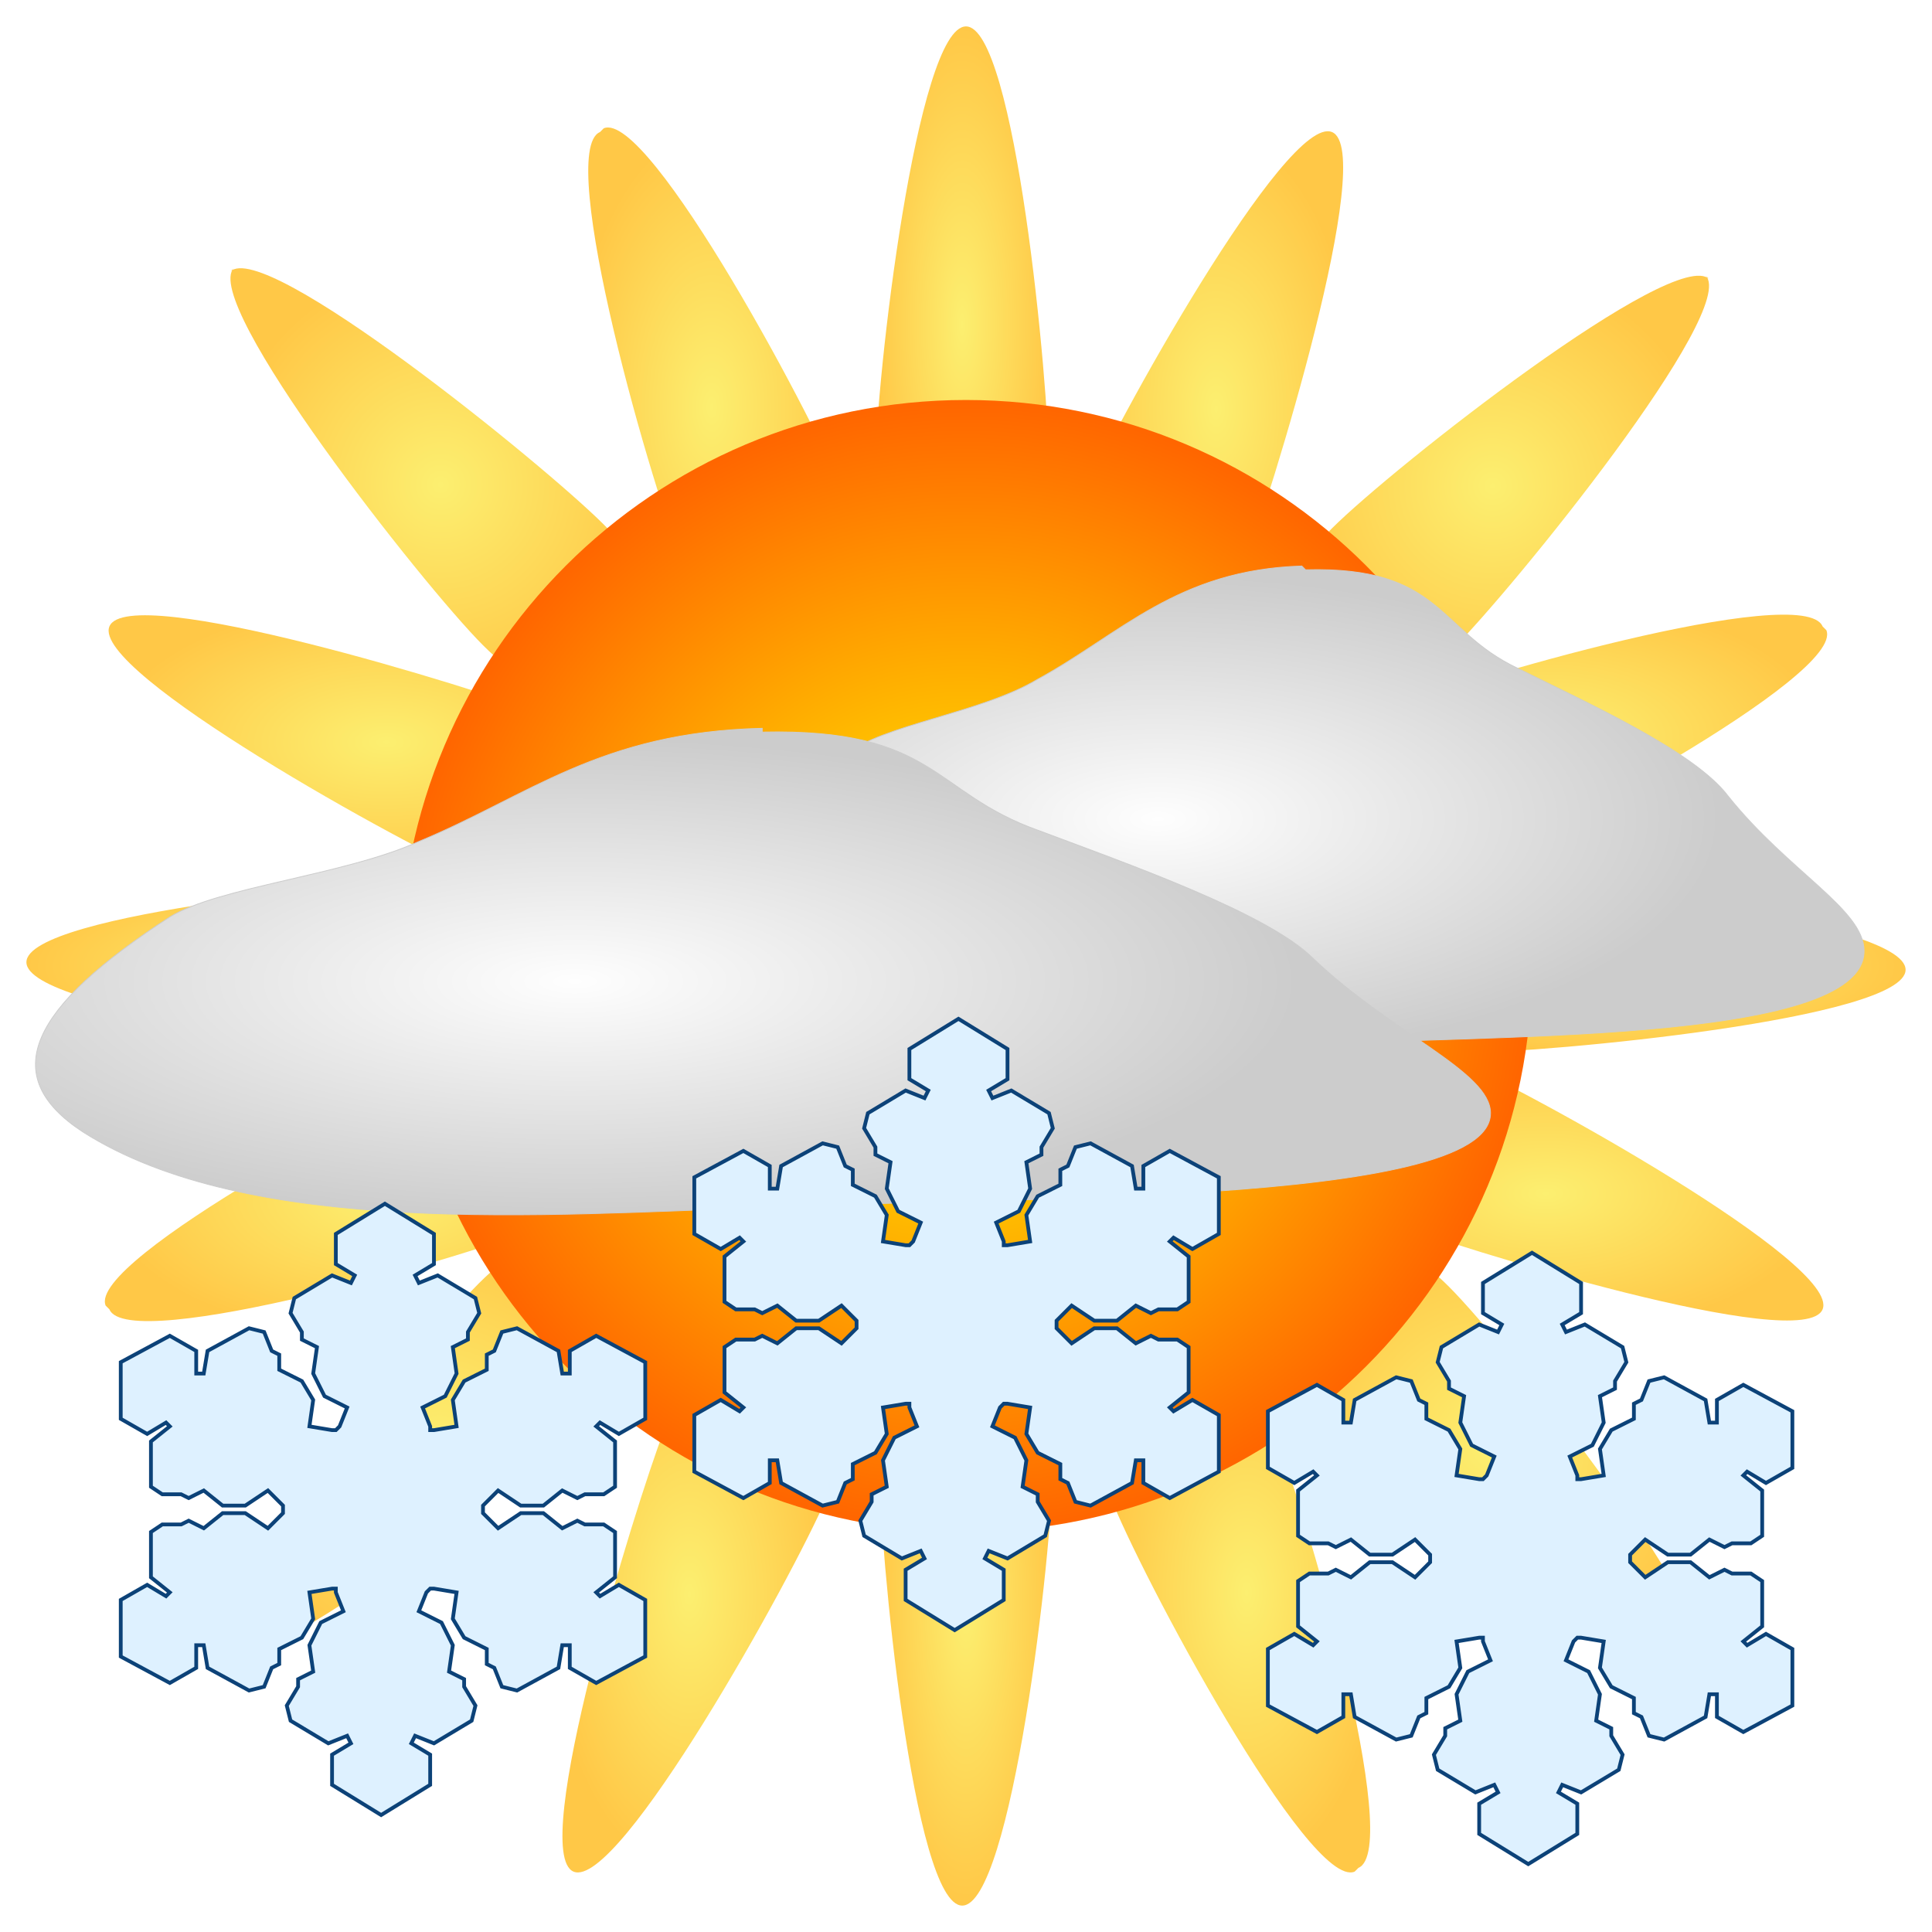
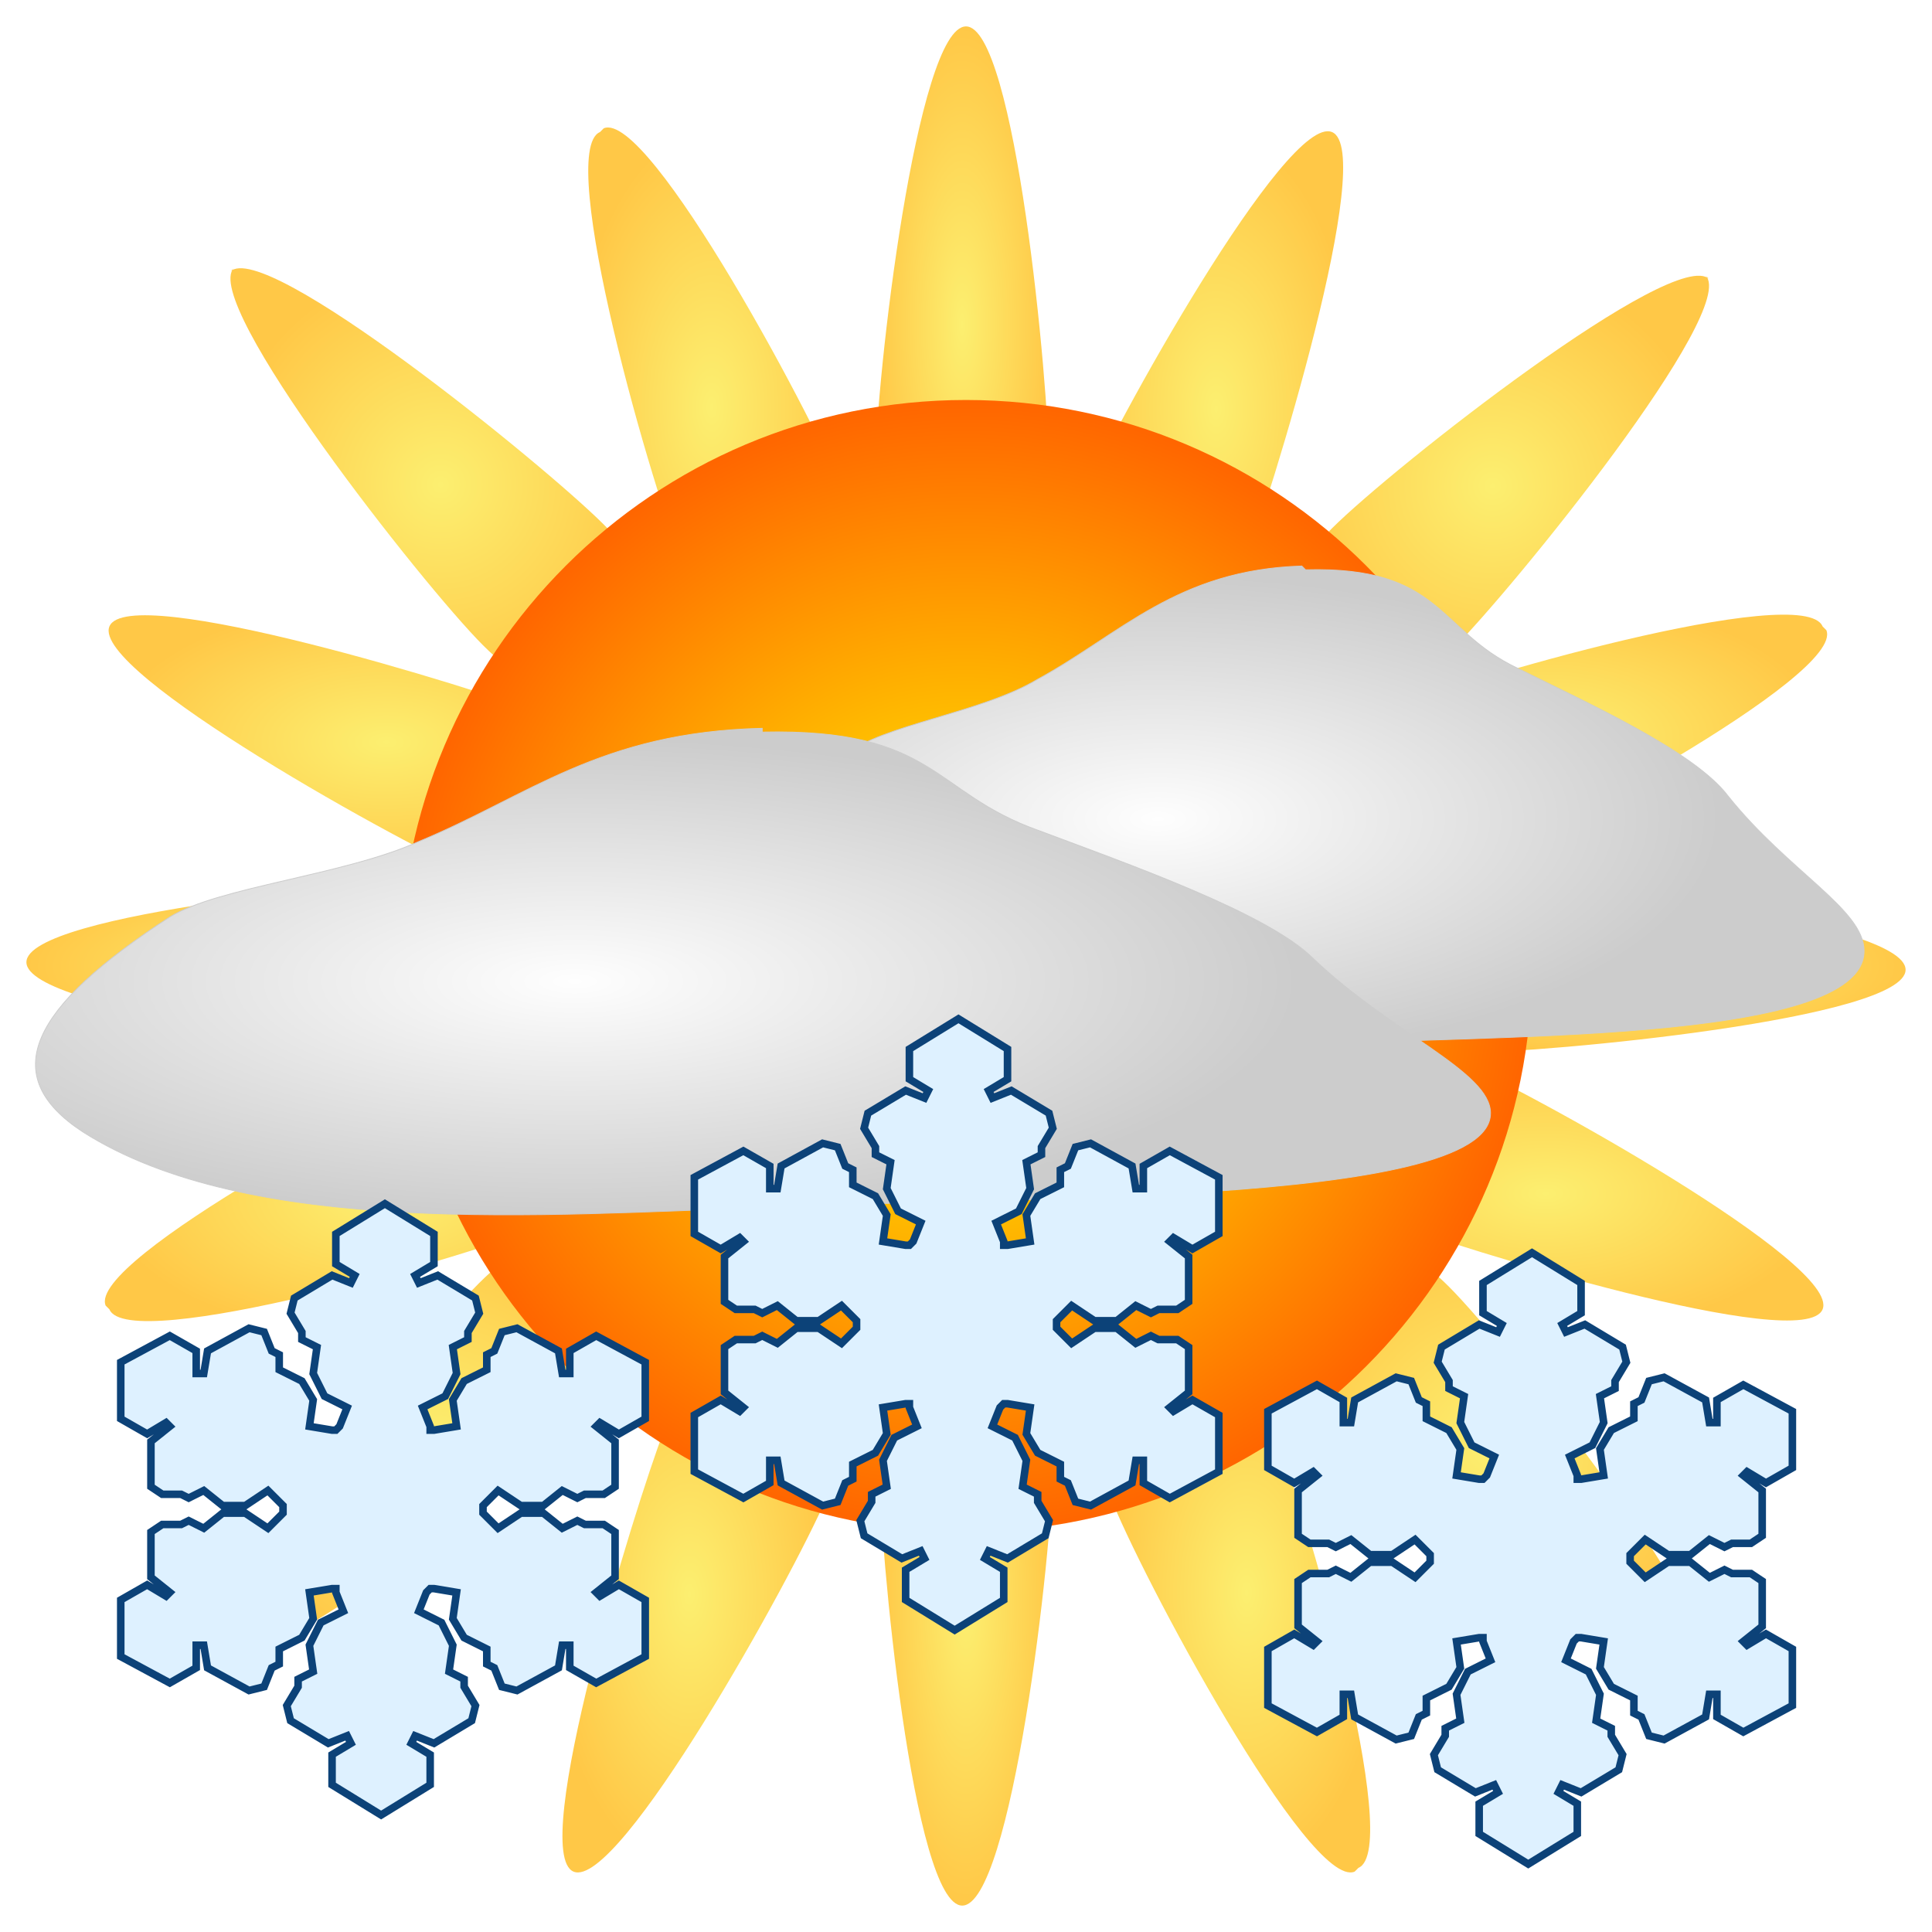
<svg xmlns="http://www.w3.org/2000/svg" xmlns:xlink="http://www.w3.org/1999/xlink" xml:space="preserve" width="512px" height="512px" version="1.1" style="shape-rendering:geometricPrecision; text-rendering:geometricPrecision; image-rendering:optimizeQuality; fill-rule:evenodd; clip-rule:evenodd" viewBox="0 0 512 512">
  <defs>
    <style type="text/css">
   
    .str0 {stroke:#CCCCCC;stroke-width:0.216}
-     .str1 {stroke:#0C4278;stroke-width:1}
+     .str1 {stroke:#0C4278;stroke-width:2}
    .fil18 {fill:#DEF1FF}
    .fil5 {fill:url(#id0)}
    .fil10 {fill:url(#id1)}
    .fil2 {fill:url(#id2)}
    .fil12 {fill:url(#id3)}
    .fil0 {fill:url(#id4)}
    .fil9 {fill:url(#id5)}
    .fil7 {fill:url(#id6)}
    .fil17 {fill:url(#id7)}
    .fil16 {fill:url(#id8)}
    .fil15 {fill:url(#id9)}
    .fil4 {fill:url(#id10)}
    .fil11 {fill:url(#id11)}
    .fil3 {fill:url(#id12)}
    .fil13 {fill:url(#id13)}
    .fil1 {fill:url(#id14)}
    .fil8 {fill:url(#id15)}
    .fil6 {fill:url(#id16)}
    .fil14 {fill:url(#id17)}
   
  </style>
    <radialGradient id="id0" gradientUnits="objectBoundingBox" cx="56%" cy="50%" r="50%" fx="56%" fy="50%">
      <stop offset="0" style="stop-color:#FCEF70" />
      <stop offset="1" style="stop-color:#FFC847" />
    </radialGradient>
    <radialGradient id="id1" gradientUnits="objectBoundingBox" xlink:href="#id0" cx="52%" cy="51%" r="50%" fx="52%" fy="51%">
  </radialGradient>
    <radialGradient id="id2" gradientUnits="objectBoundingBox" xlink:href="#id0" cx="50%" cy="55%" r="50%" fx="50%" fy="55%">
  </radialGradient>
    <radialGradient id="id3" gradientUnits="objectBoundingBox" xlink:href="#id0" cx="50%" cy="50%" r="50%" fx="50%" fy="50%">
  </radialGradient>
    <radialGradient id="id4" gradientUnits="objectBoundingBox" xlink:href="#id0" cx="50%" cy="44%" r="50%" fx="50%" fy="44%">
  </radialGradient>
    <radialGradient id="id5" gradientUnits="objectBoundingBox" xlink:href="#id0" cx="51%" cy="48%" r="50%" fx="51%" fy="48%">
  </radialGradient>
    <radialGradient id="id6" gradientUnits="objectBoundingBox" xlink:href="#id0" cx="55%" cy="50%" r="50%" fx="55%" fy="50%">
  </radialGradient>
    <radialGradient id="id7" gradientUnits="objectBoundingBox" cx="37%" cy="52%" r="50%" fx="37%" fy="52%">
      <stop offset="0" style="stop-color:#FEFEFE" />
      <stop offset="1" style="stop-color:#CCCCCC" />
    </radialGradient>
    <radialGradient id="id8" gradientUnits="objectBoundingBox" cx="50%" cy="50%" r="50%" fx="50%" fy="50%">
      <stop offset="0" style="stop-color:yellow" />
      <stop offset="1" style="stop-color:#FF6600" />
    </radialGradient>
    <radialGradient id="id9" gradientUnits="objectBoundingBox" xlink:href="#id0" cx="50%" cy="50%" r="50%" fx="50%" fy="50%">
  </radialGradient>
    <radialGradient id="id10" gradientUnits="objectBoundingBox" xlink:href="#id0" cx="44%" cy="50%" r="50%" fx="44%" fy="50%">
  </radialGradient>
    <radialGradient id="id11" gradientUnits="objectBoundingBox" xlink:href="#id0" cx="48%" cy="49%" r="50%" fx="48%" fy="49%">
  </radialGradient>
    <radialGradient id="id12" gradientUnits="objectBoundingBox" xlink:href="#id0" cx="50%" cy="45%" r="50%" fx="50%" fy="45%">
  </radialGradient>
    <radialGradient id="id13" gradientUnits="objectBoundingBox" xlink:href="#id0" cx="50%" cy="50%" r="50%" fx="50%" fy="50%">
  </radialGradient>
    <radialGradient id="id14" gradientUnits="objectBoundingBox" xlink:href="#id0" cx="50%" cy="56%" r="50%" fx="50%" fy="56%">
  </radialGradient>
    <radialGradient id="id15" gradientUnits="objectBoundingBox" xlink:href="#id0" cx="49%" cy="52%" r="50%" fx="49%" fy="52%">
  </radialGradient>
    <radialGradient id="id16" gradientUnits="objectBoundingBox" xlink:href="#id0" cx="45%" cy="50%" r="50%" fx="45%" fy="50%">
  </radialGradient>
    <radialGradient id="id17" gradientUnits="objectBoundingBox" xlink:href="#id0" cx="50%" cy="50%" r="50%" fx="50%" fy="50%">
  </radialGradient>
  </defs>
  <g id="Layer_x0020_1">
-     <g id="_925522288">
+     <g id="_929698480">
      <path class="fil0" d="M484 167c5,12 -79,57 -100,65 -21,9 -42,6 -47,-6 -5,-12 8,-28 29,-37 21,-9 112,-35 117,-23z" />
      <path class="fil1" d="M28 346c-5,-12 79,-57 100,-65 21,-9 42,-6 47,6 5,12 -8,28 -29,37 -21,9 -112,35 -117,23z" />
      <path class="fil2" d="M483 347c-5,12 -96,-16 -117,-24 -21,-9 -34,-25 -29,-37 5,-12 26,-14 47,-6 21,9 104,55 99,67z" />
      <path class="fil3" d="M29 166c5,-12 96,16 117,24 21,9 34,25 29,37 -5,12 -26,14 -47,6 -21,-9 -104,-55 -99,-67z" />
      <path class="fil4" d="M160 34c12,-5 57,79 65,100 9,21 6,42 -6,47 -12,5 -28,-8 -37,-29 -9,-21 -35,-112 -23,-117z" />
      <path class="fil5" d="M359 496c-12,5 -57,-79 -65,-100 -9,-21 -6,-42 6,-47 12,-5 28,8 37,29 9,21 35,112 23,117z" />
      <path class="fil6" d="M152 496c-12,-5 16,-96 24,-117 9,-21 25,-34 37,-29 12,5 14,26 6,47 -9,21 -55,104 -67,99z" />
      <path class="fil7" d="M353 35c12,5 -16,96 -24,117 -9,21 -25,34 -37,29 -12,-5 -14,-26 -6,-47 9,-21 55,-104 67,-99z" />
      <path class="fil8" d="M60 439c-9,-9 51,-83 67,-99 16,-16 36,-22 45,-13 9,9 3,29 -13,45 -16,16 -91,75 -100,66z" />
      <path class="fil9" d="M452 73c9,9 -51,83 -67,99 -16,16 -36,22 -45,13 -9,-9 -3,-29 13,-45 16,-16 91,-75 100,-66z" />
      <path class="fil10" d="M451 440c-9,9 -83,-51 -99,-67 -16,-16 -22,-36 -13,-45 9,-9 29,-3 45,13 16,16 75,91 66,100z" />
      <path class="fil11" d="M61 72c9,-9 83,51 99,67 16,16 22,36 13,45 -9,9 -29,3 -45,-13 -16,-16 -75,-91 -66,-100z" />
      <path class="fil12" d="M505 257c0,13 -95,22 -117,22 -23,0 -41,-10 -41,-23 0,-13 18,-23 41,-23 23,0 117,11 117,24z" />
      <path class="fil13" d="M7 255c0,-13 95,-22 117,-22 23,0 41,10 41,23 0,13 -18,23 -41,23 -23,0 -117,-11 -117,-24z" />
      <path class="fil14" d="M255 505c-13,0 -22,-95 -22,-117 0,-23 10,-41 23,-41 13,0 23,18 23,41 0,23 -11,117 -24,117z" />
      <path class="fil15" d="M256 7c13,0 22,95 22,117 0,23 -10,41 -23,41 -13,0 -23,-18 -23,-41 0,-23 11,-117 24,-117z" />
      <circle id="SunCore" class="fil16" cx="256" cy="256" r="150" />
    </g>
    <path class="fil17 str0" d="M346 151c36,-1 35,16 56,26 18,9 47,22 56,34 16,20 36,30 36,41 0,25 -103,22 -148,25 -45,2 -106,8 -139,-20 -18,-15 -10,-33 17,-57 10,-8 36,-11 51,-20 22,-12 37,-29 70,-30z" />
    <path class="fil17 str0" d="M202 194c46,-1 45,16 73,26 24,9 61,22 73,34 21,20 47,30 47,41 0,25 -133,22 -192,25 -59,2 -137,8 -181,-20 -23,-15 -14,-33 23,-57 13,-8 46,-11 66,-20 29,-12 48,-29 91,-30z" />
    <path class="fil18 str1" d="M102 319l-13 8 0 8 5 3 -1 2 -5 -2 -10 6 -1 4 3 5 0 2 4 2 -1 7 3 6 6 3 -2 5 -1 1 -1 0 -6 -1 1 -7 -3 -5 -6 -3 0 -4 -2 -1 -2 -5 -4 -1 -11 6 -1 6 -2 0 0 -6 -7 -4 -13 7 0 0 0 0 0 15 7 4 5 -3 1 1 -5 4 0 12 3 2 5 0 2 1 4 -2 5 4 6 0 6 -4 4 4 0 1 0 1 -4 4 -6 -4 -6 0 -5 4 -4 -2 -2 1 -5 0 -3 2 0 12 5 4 -1 1 -5 -3 -7 4 0 15 0 0 0 0 13 7 7 -4 0 -6 2 0 1 6 11 6 4 -1 2 -5 2 -1 0 -4 6 -3 3 -5 -1 -7 6 -1 1 0 0 1 2 5 -6 3 -3 6 1 7 -4 2 0 2 -3 5 1 4 10 6 5 -2 1 2 -5 3 0 8 13 8 0 0 0 0 13 -8 0 -8 -5 -3 1 -2 5 2 10 -6 1 -4 -3 -5 0 -2 -4 -2 1 -7 -3 -6 -6 -3 2 -5 1 -1 1 0 6 1 -1 7 3 5 6 3 0 4 2 1 2 5 4 1 11 -6 1 -6 2 0 0 6 7 4 13 -7 0 0 0 0 0 -15 -7 -4 -5 3 -1 -1 5 -4 0 -12 -3 -2 -5 0 -2 -1 -4 2 -5 -4 -6 0 -6 4 -4 -4 0 -1 0 -1 4 -4 6 4 6 0 5 -4 4 2 2 -1 5 0 3 -2 0 -12 -5 -4 1 -1 5 3 7 -4 0 -15 0 0 0 0 -13 -7 -7 4 0 6 -2 0 -1 -6 -11 -6 -4 1 -2 5 -2 1 0 4 -6 3 -3 5 1 7 -6 1 -1 0 0 -1 -2 -5 6 -3 3 -6 -1 -7 4 -2 0 -2 3 -5 -1 -4 -10 -6 -5 2 -1 -2 5 -3 0 -8 -13 -8 0 0 0 0zm152 -49l-13 8 0 8 5 3 -1 2 -5 -2 -10 6 -1 4 3 5 0 2 4 2 -1 7 3 6 6 3 -2 5 -1 1 -1 0 -6 -1 1 -7 -3 -5 -6 -3 0 -4 -2 -1 -2 -5 -4 -1 -11 6 -1 6 -2 0 0 -6 -7 -4 -13 7 0 0 0 0 0 15 7 4 5 -3 1 1 -5 4 0 12 3 2 5 0 2 1 4 -2 5 4 6 0 6 -4 4 4 0 1 0 1 -4 4 -6 -4 -6 0 -5 4 -4 -2 -2 1 -5 0 -3 2 0 12 5 4 -1 1 -5 -3 -7 4 0 15 0 0 0 0 13 7 7 -4 0 -6 2 0 1 6 11 6 4 -1 2 -5 2 -1 0 -4 6 -3 3 -5 -1 -7 6 -1 1 0 0 1 2 5 -6 3 -3 6 1 7 -4 2 0 2 -3 5 1 4 10 6 5 -2 1 2 -5 3 0 8 13 8 0 0 0 0 13 -8 0 -8 -5 -3 1 -2 5 2 10 -6 1 -4 -3 -5 0 -2 -4 -2 1 -7 -3 -6 -6 -3 2 -5 1 -1 1 0 6 1 -1 7 3 5 6 3 0 4 2 1 2 5 4 1 11 -6 1 -6 2 0 0 6 7 4 13 -7 0 0 0 0 0 -15 -7 -4 -5 3 -1 -1 5 -4 0 -12 -3 -2 -5 0 -2 -1 -4 2 -5 -4 -6 0 -6 4 -4 -4 0 -1 0 -1 4 -4 6 4 6 0 5 -4 4 2 2 -1 5 0 3 -2 0 -12 -5 -4 1 -1 5 3 7 -4 0 -15 0 0 0 0 -13 -7 -7 4 0 6 -2 0 -1 -6 -11 -6 -4 1 -2 5 -2 1 0 4 -6 3 -3 5 1 7 -6 1 -1 0 0 -1 -2 -5 6 -3 3 -6 -1 -7 4 -2 0 -2 3 -5 -1 -4 -10 -6 -5 2 -1 -2 5 -3 0 -8 -13 -8 0 0 0 0zm152 62l-13 8 0 8 5 3 -1 2 -5 -2 -10 6 -1 4 3 5 0 2 4 2 -1 7 3 6 6 3 -2 5 -1 1 -1 0 -6 -1 1 -7 -3 -5 -6 -3 0 -4 -2 -1 -2 -5 -4 -1 -11 6 -1 6 -2 0 0 -6 -7 -4 -13 7 0 0 0 0 0 15 7 4 5 -3 1 1 -5 4 0 12 3 2 5 0 2 1 4 -2 5 4 6 0 6 -4 4 4 0 1 0 1 -4 4 -6 -4 -6 0 -5 4 -4 -2 -2 1 -5 0 -3 2 0 12 5 4 -1 1 -5 -3 -7 4 0 15 0 0 0 0 13 7 7 -4 0 -6 2 0 1 6 11 6 4 -1 2 -5 2 -1 0 -4 6 -3 3 -5 -1 -7 6 -1 1 0 0 1 2 5 -6 3 -3 6 1 7 -4 2 0 2 -3 5 1 4 10 6 5 -2 1 2 -5 3 0 8 13 8 0 0 0 0 13 -8 0 -8 -5 -3 1 -2 5 2 10 -6 1 -4 -3 -5 0 -2 -4 -2 1 -7 -3 -6 -6 -3 2 -5 1 -1 1 0 6 1 -1 7 3 5 6 3 0 4 2 1 2 5 4 1 11 -6 1 -6 2 0 0 6 7 4 13 -7 0 0 0 0 0 -15 -7 -4 -5 3 -1 -1 5 -4 0 -12 -3 -2 -5 0 -2 -1 -4 2 -5 -4 -6 0 -6 4 -4 -4 0 -1 0 -1 4 -4 6 4 6 0 5 -4 4 2 2 -1 5 0 3 -2 0 -12 -5 -4 1 -1 5 3 7 -4 0 -15 0 0 0 0 -13 -7 -7 4 0 6 -2 0 -1 -6 -11 -6 -4 1 -2 5 -2 1 0 4 -6 3 -3 5 1 7 -6 1 -1 0 0 -1 -2 -5 6 -3 3 -6 -1 -7 4 -2 0 -2 3 -5 -1 -4 -10 -6 -5 2 -1 -2 5 -3 0 -8 -13 -8 0 0 0 0z" />
  </g>
</svg>
